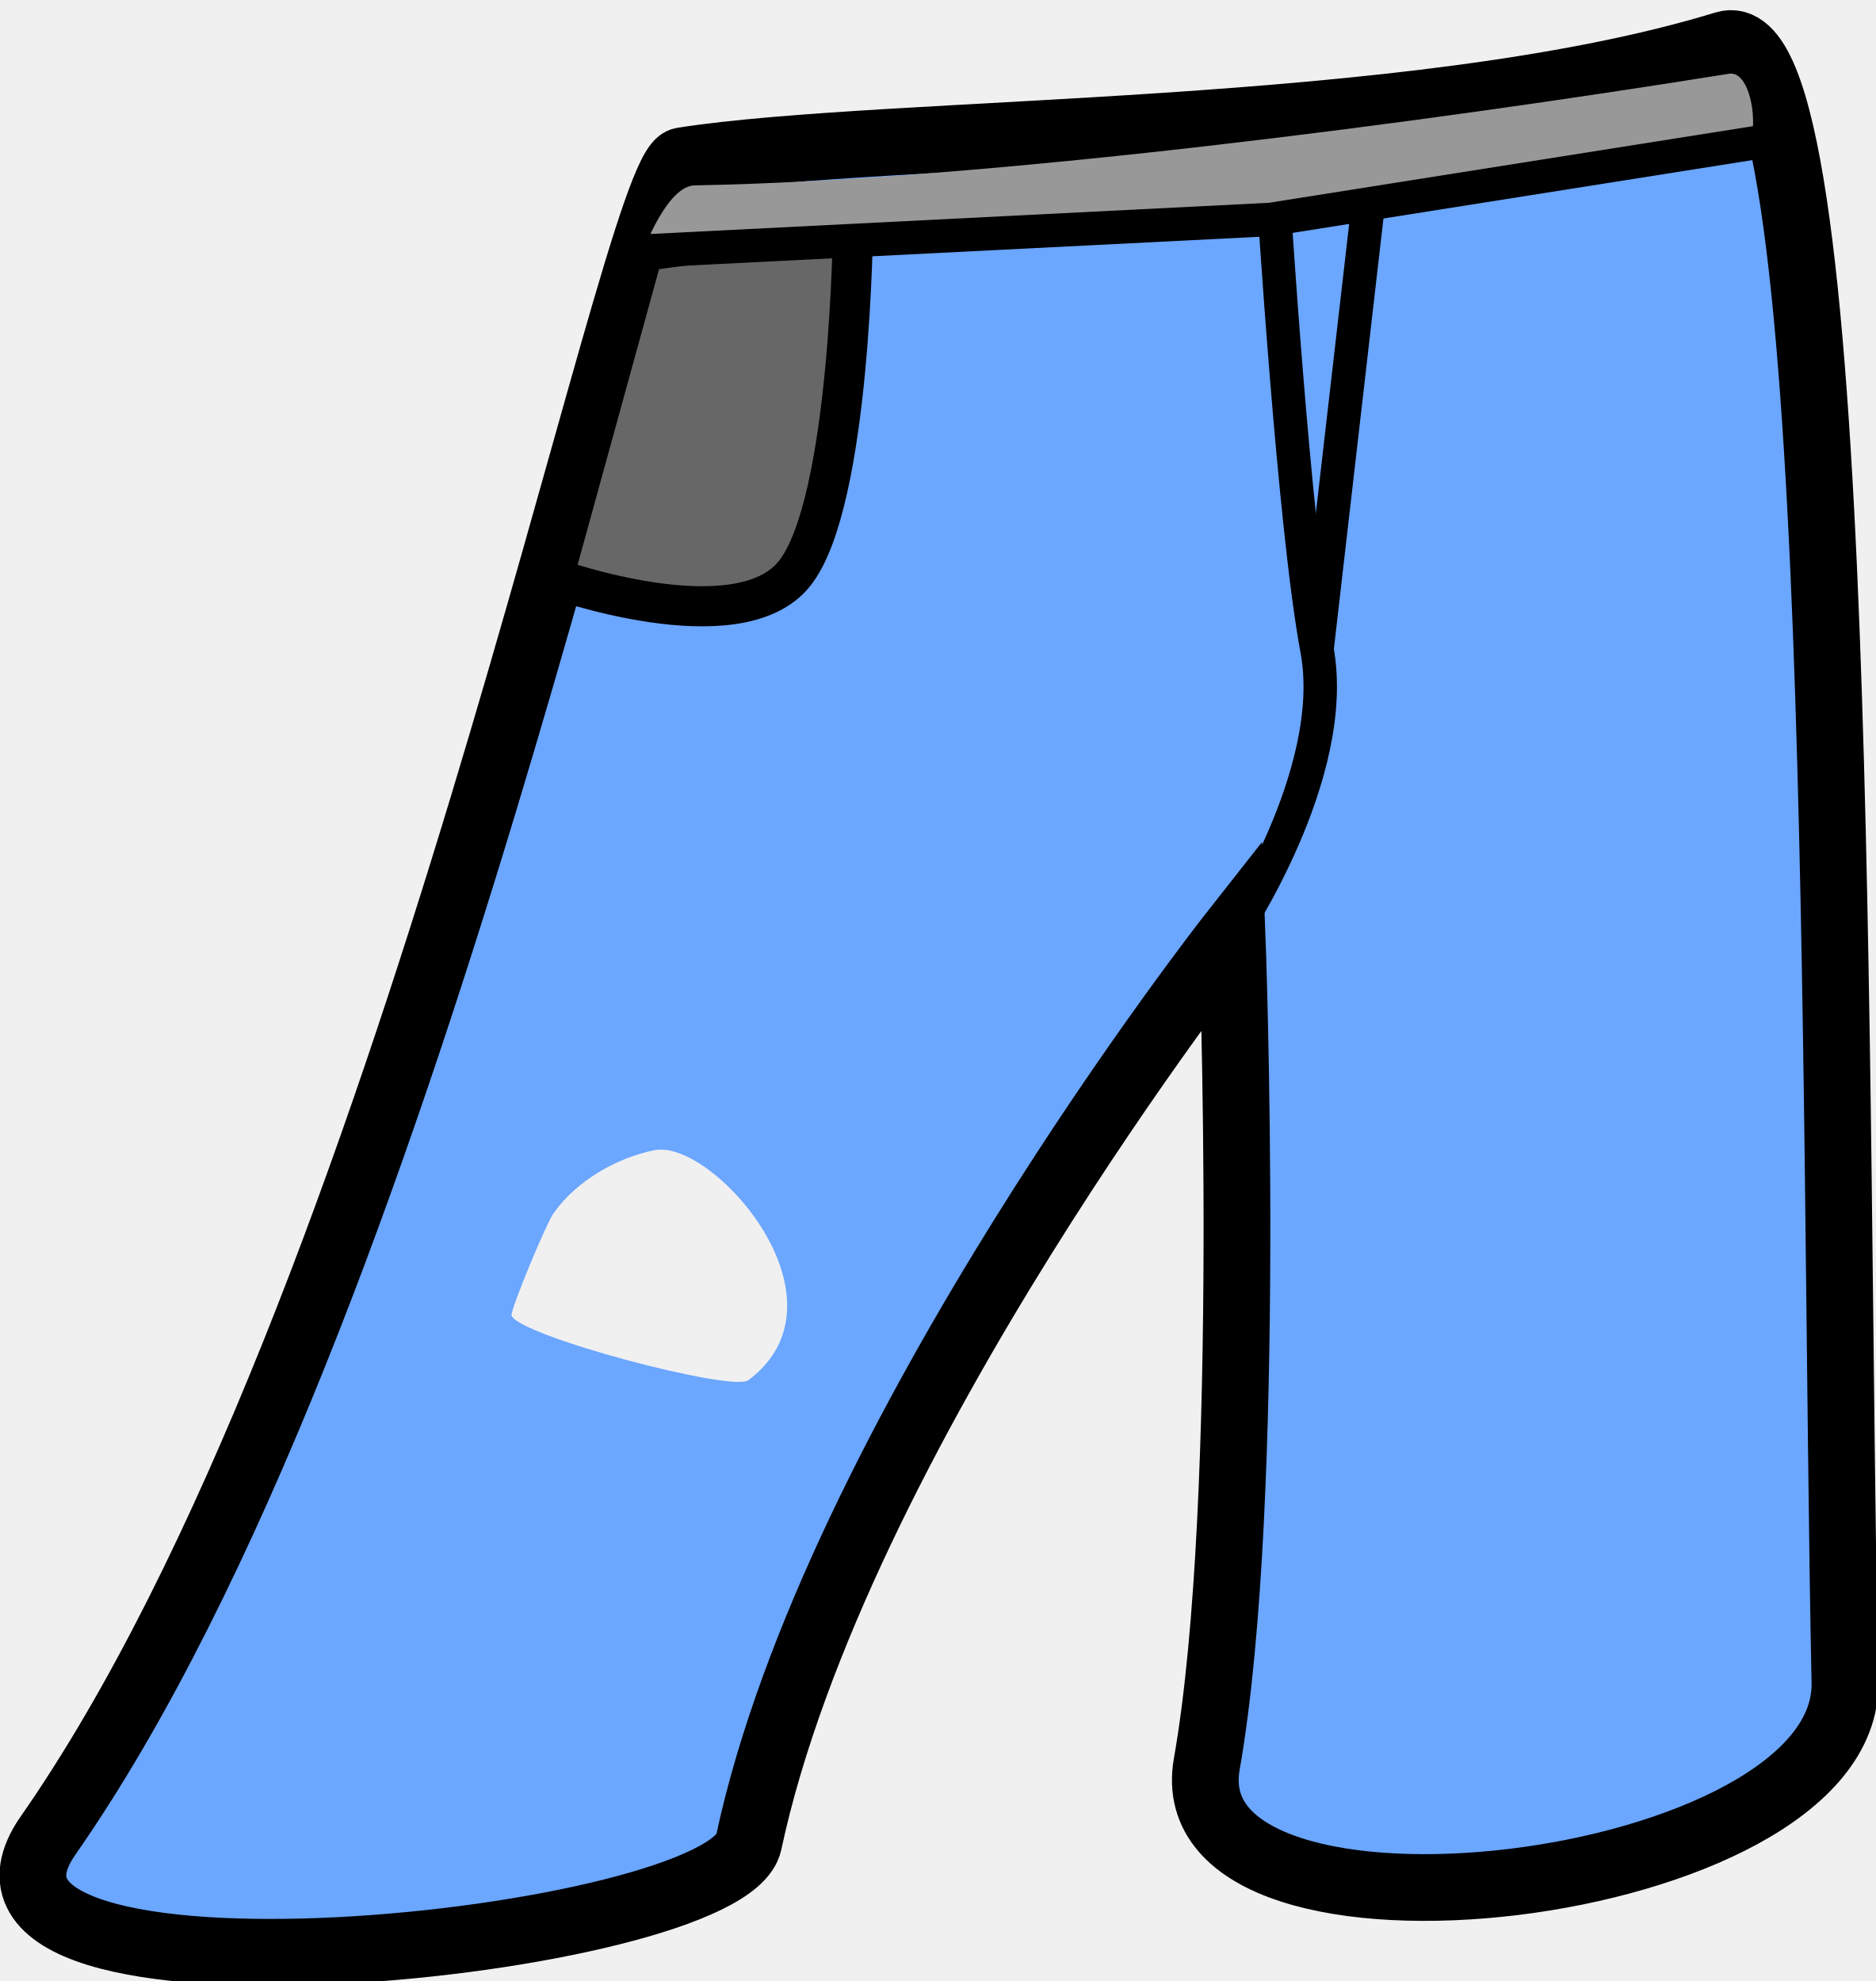
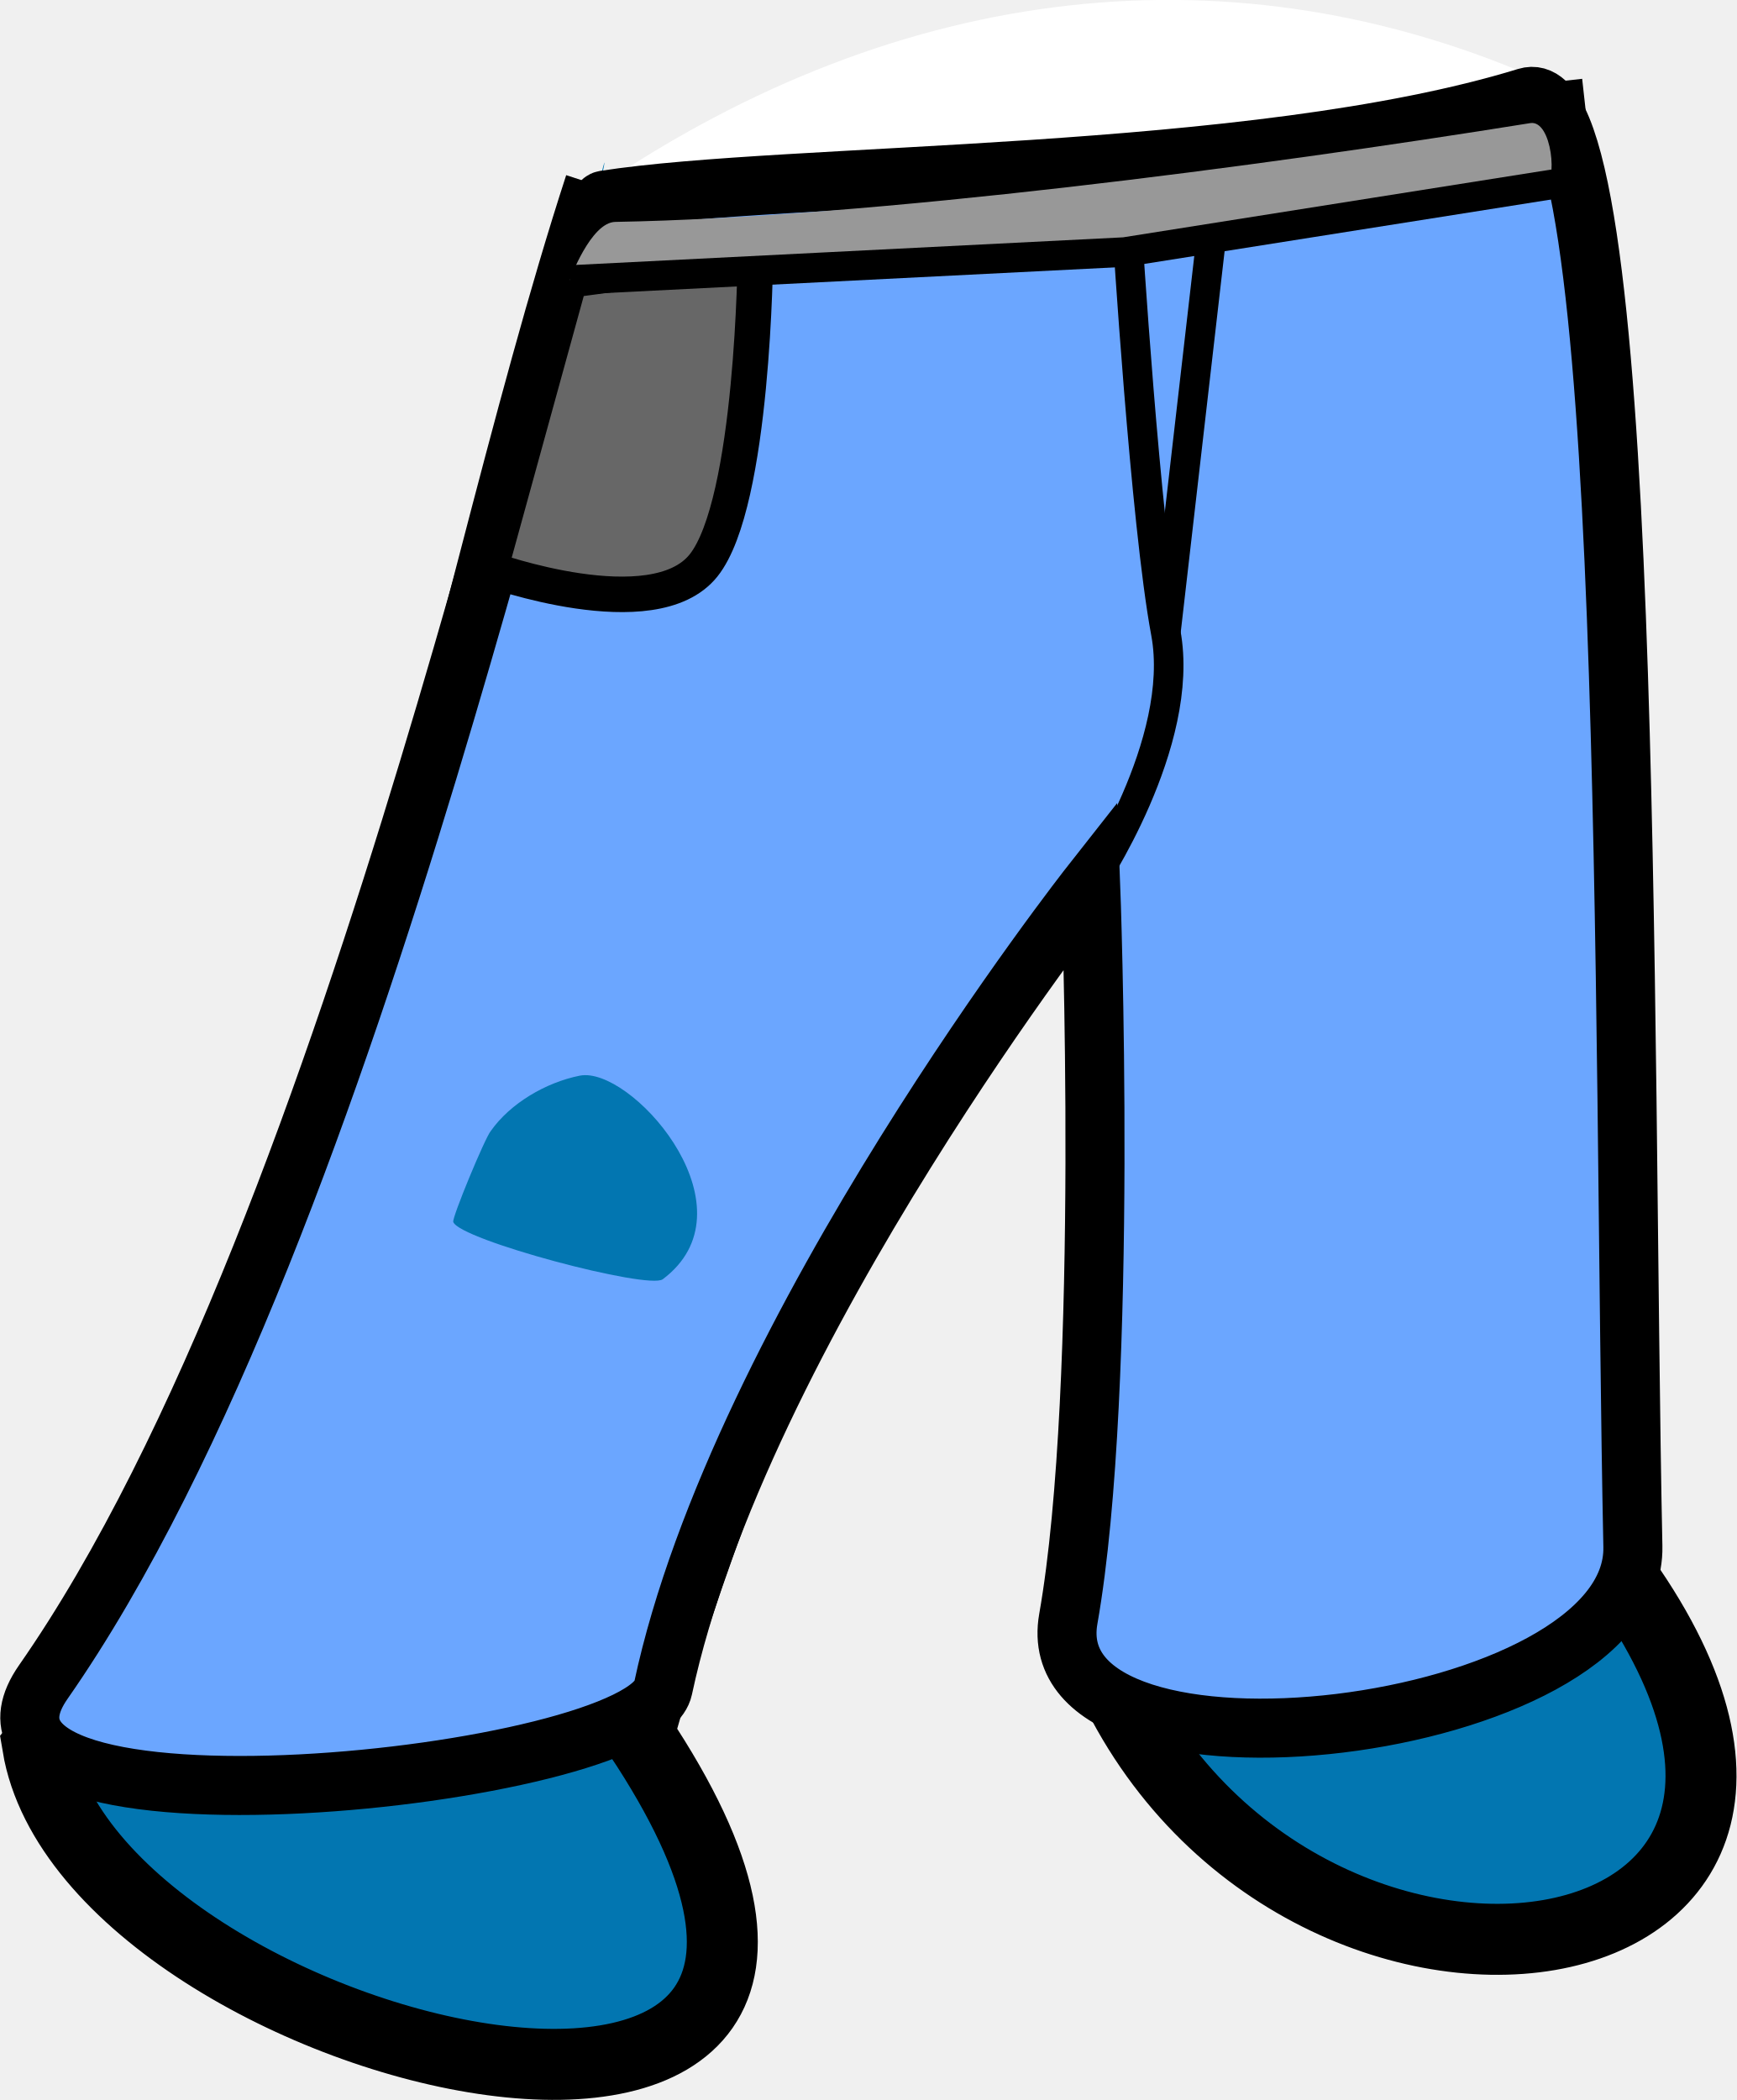
- <svg xmlns="http://www.w3.org/2000/svg" width="28.046mm" height="29.633mm" viewBox="0 0 28.046 29.633" version="1.1" id="svg2007">
+ <svg xmlns="http://www.w3.org/2000/svg" id="svg2007" version="1.1" viewBox="0 0 29.356 35.498" height="35.498mm" width="29.356mm">
  <defs id="defs2001" />
-   <g id="layer1" transform="translate(-78.95923,-134.0167)" />
-   <g id="layer3">
-     <path style="fill:#6ba6ff;fill-opacity:1;stroke:none;stroke-width:3.771;stroke-linecap:butt;stroke-linejoin:miter;stroke-miterlimit:4;stroke-dasharray:none;stroke-opacity:1" d="M 97.818,2.461 C 97.714,2.463 97.608,2.48 97.5,2.514 79.951,7.902 50.416,7.237 38.572,9.09 35.717,9.536 23.348,74.193 2.723,103.766 c -7.671,11 38.36,6.209 39.6,0.406 4.876,-22.822 27.32,-51.361 27.32,-51.361 0,0 1.212,31.964 -1.428,46.918 -2.097,11.884 36.322,7.442 36.07,-4.621 -0.674,-32.339 0.107,-92.791 -6.467,-92.646 z m -60.5,62.533 c 3.451,-0.058 10.859,8.632 4.982,13.039 -0.914,0.685 -13.005,-2.521 -13.385,-3.662 -0.089,-0.266 2.027,-5.375 2.398,-5.809 1.244,-1.77 3.518,-3.102 5.682,-3.535 0.102,-0.021 0.211,-0.031 0.322,-0.033 z" transform="scale(0.2645833)" id="path2567-7" />
+   <g transform="translate(-78.94741,-133.0387)" id="layer1">
+     <g transform="translate(78.94741,133.0387)" id="g865">
+       <g style="display:inline" transform="translate(-81.70592,-154.4556)" id="layer1-9" />
+       <g transform="translate(-5.127945,-51.14946)" id="layer3-4">
+         <path id="path831-5" d="m 31.278,52.548 c 0.124,9.51 1.596,14.061 0.898,24.757 5.989,7.622 -5.466,9.257 -8.457,1.795 0,-4.947 0.061,-10.809 0.047,-15.733 -3.052,4.578 -6.272,11.542 -7.843,17.103 6.067,9.1 -9.274,5.51 -10.158,0.189 5.089,-6.264 7.053,-18.83 9.506,-26.364 5.088,-3.444 10.722,-4.114 16.007,-1.748 z" style="opacity:1;fill:#ffffff;fill-opacity:1;stroke:none;stroke-width:1.2;stroke-linecap:butt;stroke-linejoin:miter;stroke-miterlimit:4;stroke-dasharray:none;stroke-opacity:1" />
+         <path id="path857" d="m 15.27,54.296 c -0.528,2.533 6.447,6.512 8.92,7.985 4.741,-1.551 7.056,-4.215 7.607,-7.654 0.551,-3.439 0.378,22.679 0.378,22.679 0,0 2.679,4.233 0.567,5.764 -2.112,1.531 -7.638,-0.211 -9.024,-3.969 -1.386,-3.758 0.472,-16.82 0.472,-16.82 l -8.268,18.19 c 0,0 2.808,4.177 0.331,5.764 -2.477,1.587 -11.649,-3.642 -10.489,-5.575 2.884,-4.806 7.654,-18.521 7.654,-18.521 0,0 2.38,-10.376 1.852,-7.843 z" style="fill:#0276b1;fill-opacity:1;stroke:none;stroke-width:0.265px;stroke-linecap:butt;stroke-linejoin:miter;stroke-opacity:1" />
+       </g>
+       <g transform="translate(-5.127945,-51.14946)" style="display:inline" id="layer2-2">
+         <path id="path831" d="m 31.278,52.548 c 1.059,9.51 1.596,14.061 0.898,24.757 5.989,7.622 -5.466,9.257 -8.457,1.795 0,-4.947 0.061,-10.809 0.047,-15.733 -3.052,4.578 -6.272,11.542 -7.843,17.103 6.067,9.1 -9.274,5.51 -10.158,0.189 C 10.854,74.396 12.817,61.83 15.27,54.296" style="opacity:1;fill:none;fill-opacity:1;stroke:#000000;stroke-width:1.2;stroke-linecap:butt;stroke-linejoin:miter;stroke-miterlimit:4;stroke-dasharray:none;stroke-opacity:1" />
+       </g>
+     </g>
  </g>
-   <g id="layer2">
-     <path style="fill:none;fill-opacity:1;stroke:#000000;stroke-width:0.998;stroke-linecap:butt;stroke-linejoin:miter;stroke-miterlimit:4;stroke-dasharray:none;stroke-opacity:1" d="M 0.72,27.455 C 6.177,19.63 9.45,2.523 10.205,2.405 13.339,1.915 21.154,2.091 25.797,0.665 27.627,0.103 27.411,16.472 27.592,25.164 c 0.067,3.192 -10.099,4.367 -9.544,1.223 0.698,-3.956 0.378,-12.414 0.378,-12.414 0,0 -5.939,7.551 -7.229,13.59 -0.328,1.535 -12.507,2.803 -10.477,-0.108 z" id="path2567" />
-     <path style="fill:none;stroke:#000000;stroke-width:0.5;stroke-linecap:butt;stroke-linejoin:miter;stroke-miterlimit:4;stroke-dasharray:none;stroke-opacity:1" d="m 18.426,13.973 c 0,0 1.617,-2.393 1.27,-4.256 C 19.348,7.854 19.041,2.867 19.041,2.867" id="path2571" />
-     <path style="fill:none;stroke:#000000;stroke-width:0.5;stroke-linecap:butt;stroke-linejoin:miter;stroke-miterlimit:4;stroke-dasharray:none;stroke-opacity:1" d="M 19.696,9.717 20.501,2.725" id="path2573" />
-     <path style="fill:#676767;fill-opacity:1;stroke:#000000;stroke-width:0.6;stroke-linecap:butt;stroke-linejoin:miter;stroke-miterlimit:4;stroke-dasharray:none;stroke-opacity:1" d="m 8.273,8.646 c 0,0 2.761,0.994 3.608,-0.065 0.847,-1.059 0.877,-5.246 0.877,-5.246 l -3.138,0.42 z" id="path2569" />
-     <path style="fill:#989898;fill-opacity:1;stroke:none;stroke-width:0.265;stroke-linecap:butt;stroke-linejoin:miter;stroke-miterlimit:4;stroke-dasharray:none;stroke-opacity:1" d="m 9.619,3.756 c 0,0 0.354,-0.976 0.771,-0.983 4.367,-0.078 10.826,-0.925 15.468,-1.67 0.37,-0.059 0.468,1.021 0.234,1.088 C 22.559,3.2 9.619,3.756 9.619,3.756 Z" id="path2583" />
-     <path style="fill:none;stroke:#000000;stroke-width:0.5;stroke-linecap:butt;stroke-linejoin:miter;stroke-miterlimit:4;stroke-dasharray:none;stroke-opacity:1" d="M 9.619,3.756 18.999,3.283 26.326,2.123" id="path2579" />
+   <g transform="translate(0.011818,0.9779203)" id="layer3">
+     <path id="path2567-7" transform="scale(0.2645833)" d="M 97.818,2.461 C 97.714,2.463 97.608,2.48 97.5,2.514 79.951,7.902 50.416,7.237 38.572,9.09 35.717,9.536 23.348,74.193 2.723,103.766 c -7.671,11 38.36,6.209 39.6,0.406 4.876,-22.822 27.32,-51.361 27.32,-51.361 0,0 1.212,31.964 -1.428,46.918 -2.097,11.884 36.322,7.442 36.07,-4.621 -0.674,-32.339 0.107,-92.791 -6.467,-92.646 z m -60.5,62.533 c 3.451,-0.058 10.859,8.632 4.982,13.039 -0.914,0.685 -13.005,-2.521 -13.385,-3.662 -0.089,-0.266 2.027,-5.375 2.398,-5.809 1.244,-1.77 3.518,-3.102 5.682,-3.535 0.102,-0.021 0.211,-0.031 0.322,-0.033 z" style="fill:#6ba6ff;fill-opacity:1;stroke:none;stroke-width:3.771;stroke-linecap:butt;stroke-linejoin:miter;stroke-miterlimit:4;stroke-dasharray:none;stroke-opacity:1" />
+   </g>
+   <g transform="translate(0.011818,0.9779203)" id="layer2">
+     <path id="path2567" d="M 0.72,27.455 C 6.177,19.63 9.45,2.523 10.205,2.405 13.339,1.915 21.154,2.091 25.797,0.665 27.627,0.103 27.411,16.472 27.592,25.164 c 0.067,3.192 -10.099,4.367 -9.544,1.223 0.698,-3.956 0.378,-12.414 0.378,-12.414 0,0 -5.939,7.551 -7.229,13.59 -0.328,1.535 -12.507,2.803 -10.477,-0.108 z" style="fill:none;fill-opacity:1;stroke:#000000;stroke-width:0.998;stroke-linecap:butt;stroke-linejoin:miter;stroke-miterlimit:4;stroke-dasharray:none;stroke-opacity:1" />
+     <path id="path2571" d="m 18.426,13.973 c 0,0 1.617,-2.393 1.27,-4.256 C 19.348,7.854 19.041,2.867 19.041,2.867" style="fill:none;stroke:#000000;stroke-width:0.5;stroke-linecap:butt;stroke-linejoin:miter;stroke-miterlimit:4;stroke-dasharray:none;stroke-opacity:1" />
+     <path id="path2573" d="M 19.696,9.717 20.501,2.725" style="fill:none;stroke:#000000;stroke-width:0.5;stroke-linecap:butt;stroke-linejoin:miter;stroke-miterlimit:4;stroke-dasharray:none;stroke-opacity:1" />
+     <path id="path2569" d="m 8.273,8.646 c 0,0 2.761,0.994 3.608,-0.065 0.847,-1.059 0.877,-5.246 0.877,-5.246 l -3.138,0.42 z" style="fill:#676767;fill-opacity:1;stroke:#000000;stroke-width:0.6;stroke-linecap:butt;stroke-linejoin:miter;stroke-miterlimit:4;stroke-dasharray:none;stroke-opacity:1" />
+     <path id="path2583" d="m 9.619,3.756 c 0,0 0.354,-0.976 0.771,-0.983 4.367,-0.078 10.826,-0.925 15.468,-1.67 0.37,-0.059 0.468,1.021 0.234,1.088 C 22.559,3.2 9.619,3.756 9.619,3.756 Z" style="fill:#989898;fill-opacity:1;stroke:none;stroke-width:0.265;stroke-linecap:butt;stroke-linejoin:miter;stroke-miterlimit:4;stroke-dasharray:none;stroke-opacity:1" />
+     <path id="path2579" d="M 9.619,3.756 18.999,3.283 26.326,2.123" style="fill:none;stroke:#000000;stroke-width:0.5;stroke-linecap:butt;stroke-linejoin:miter;stroke-miterlimit:4;stroke-dasharray:none;stroke-opacity:1" />
  </g>
</svg>
